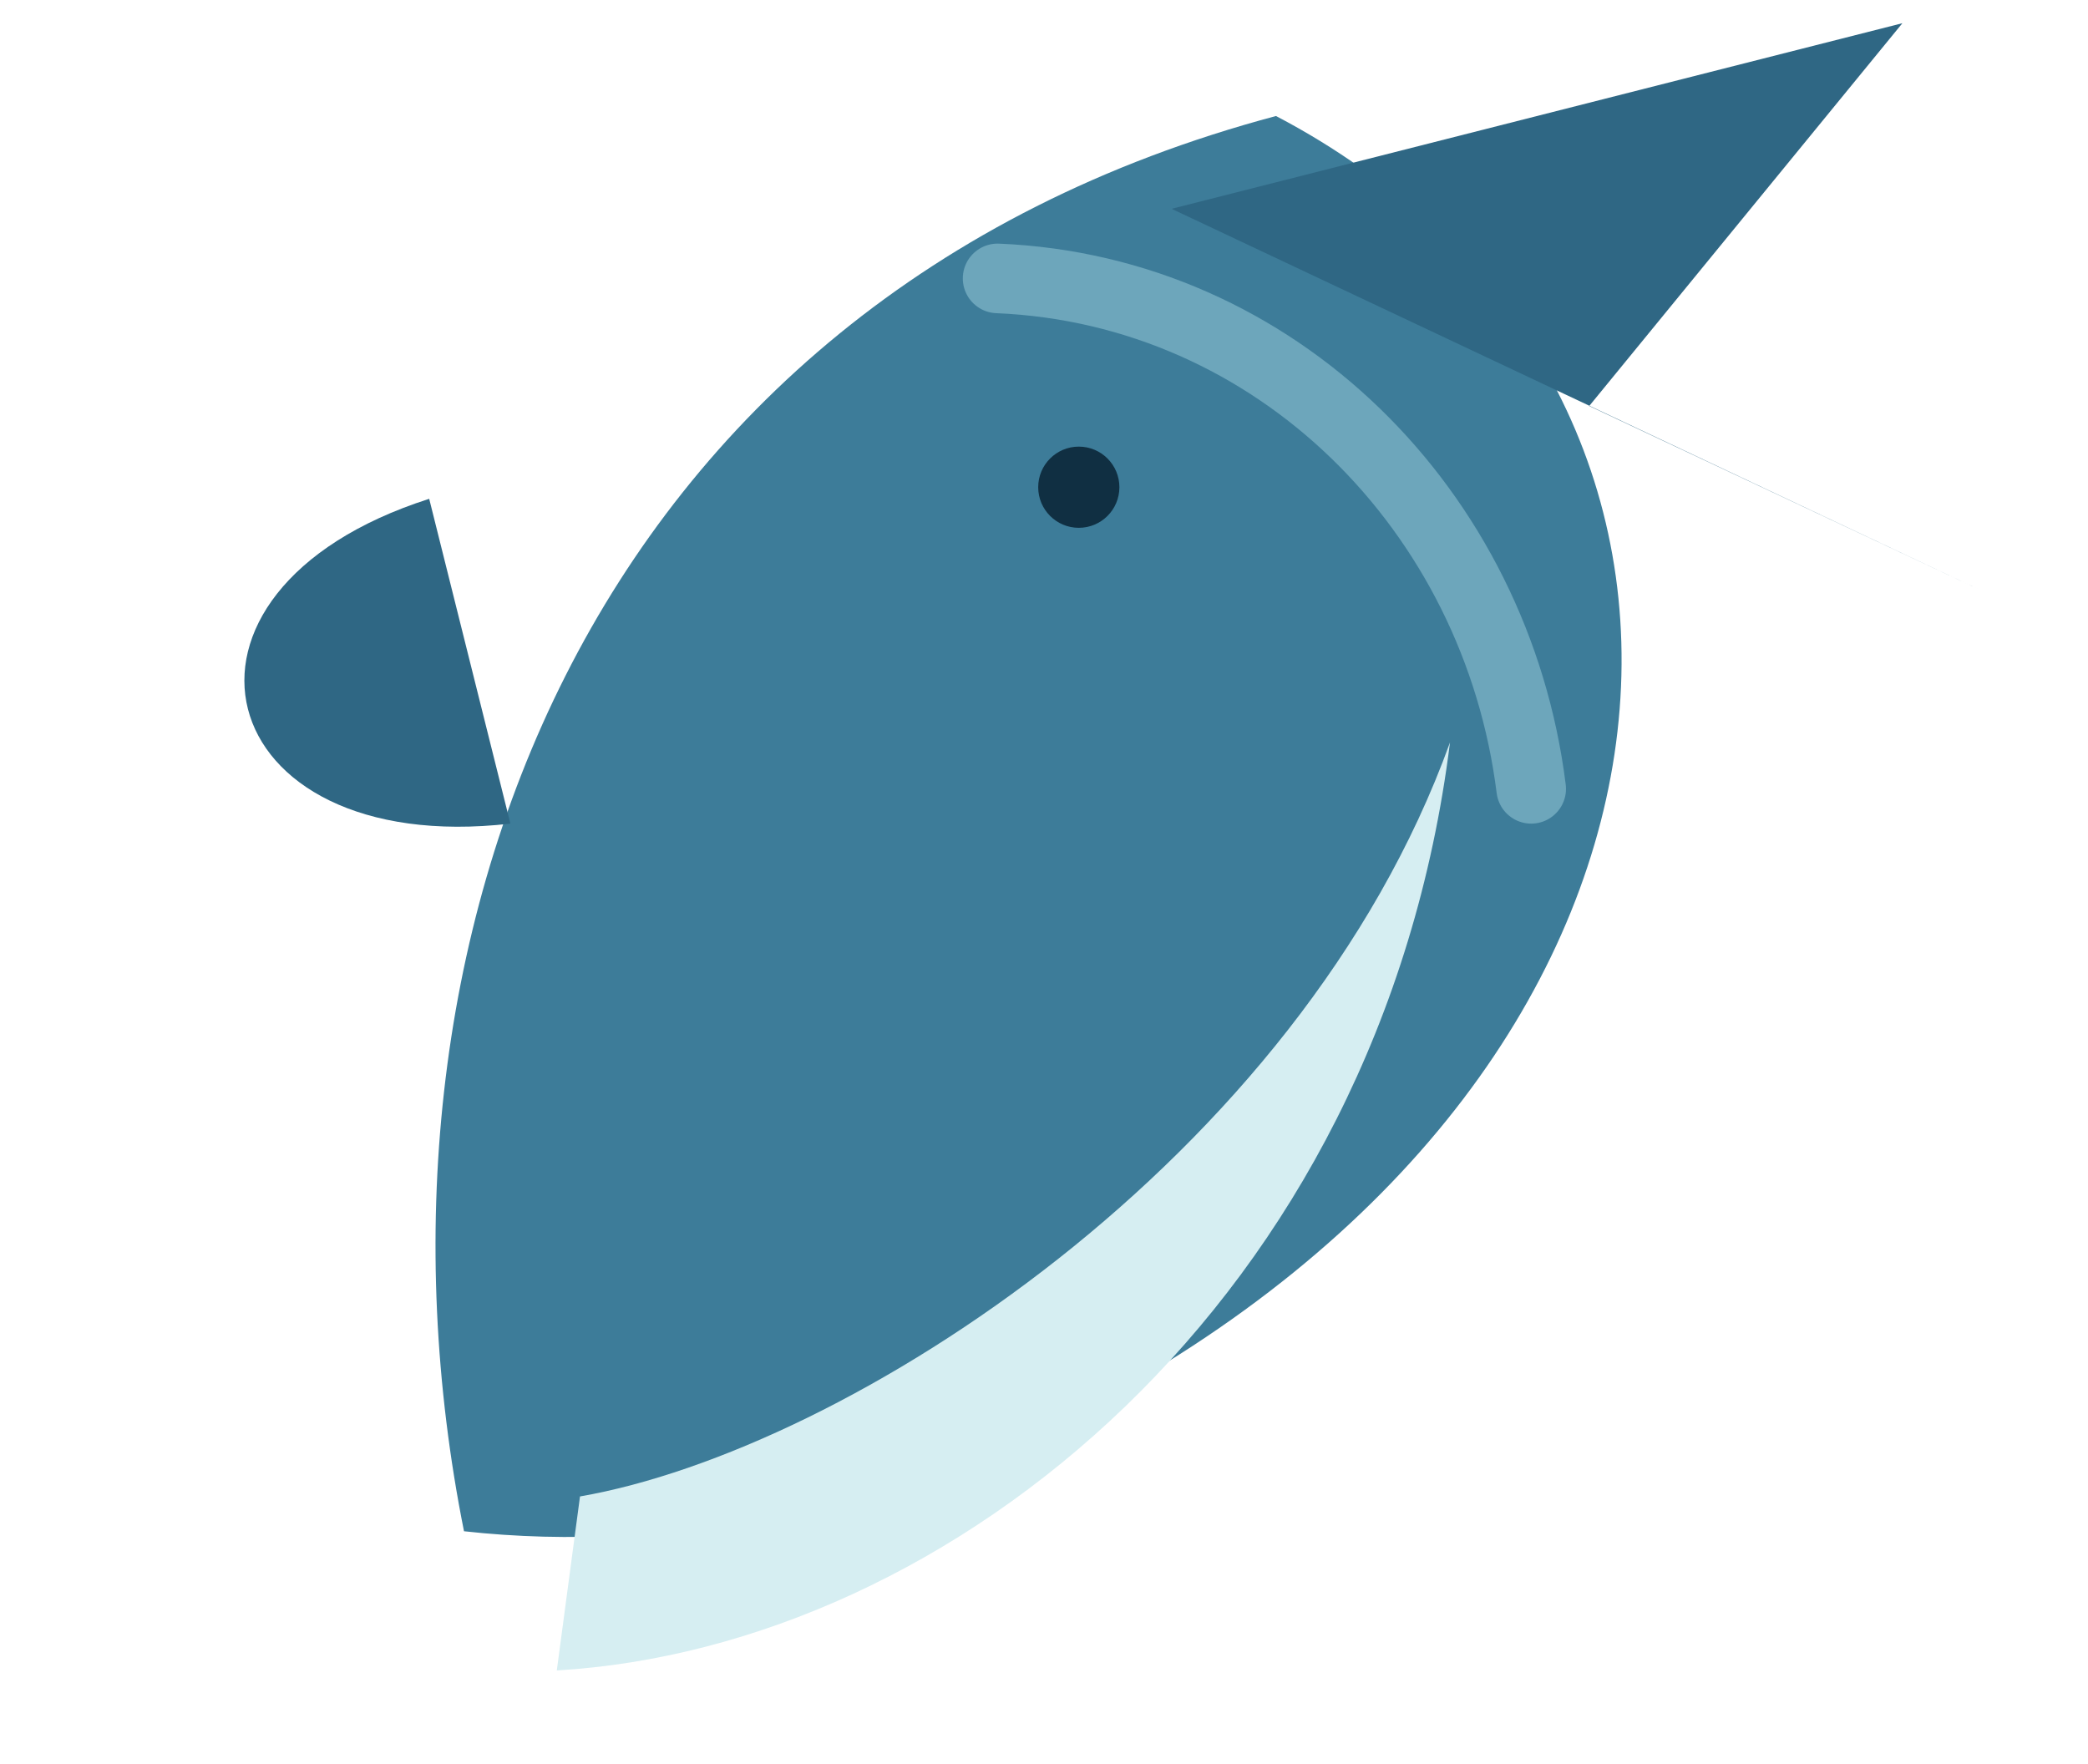
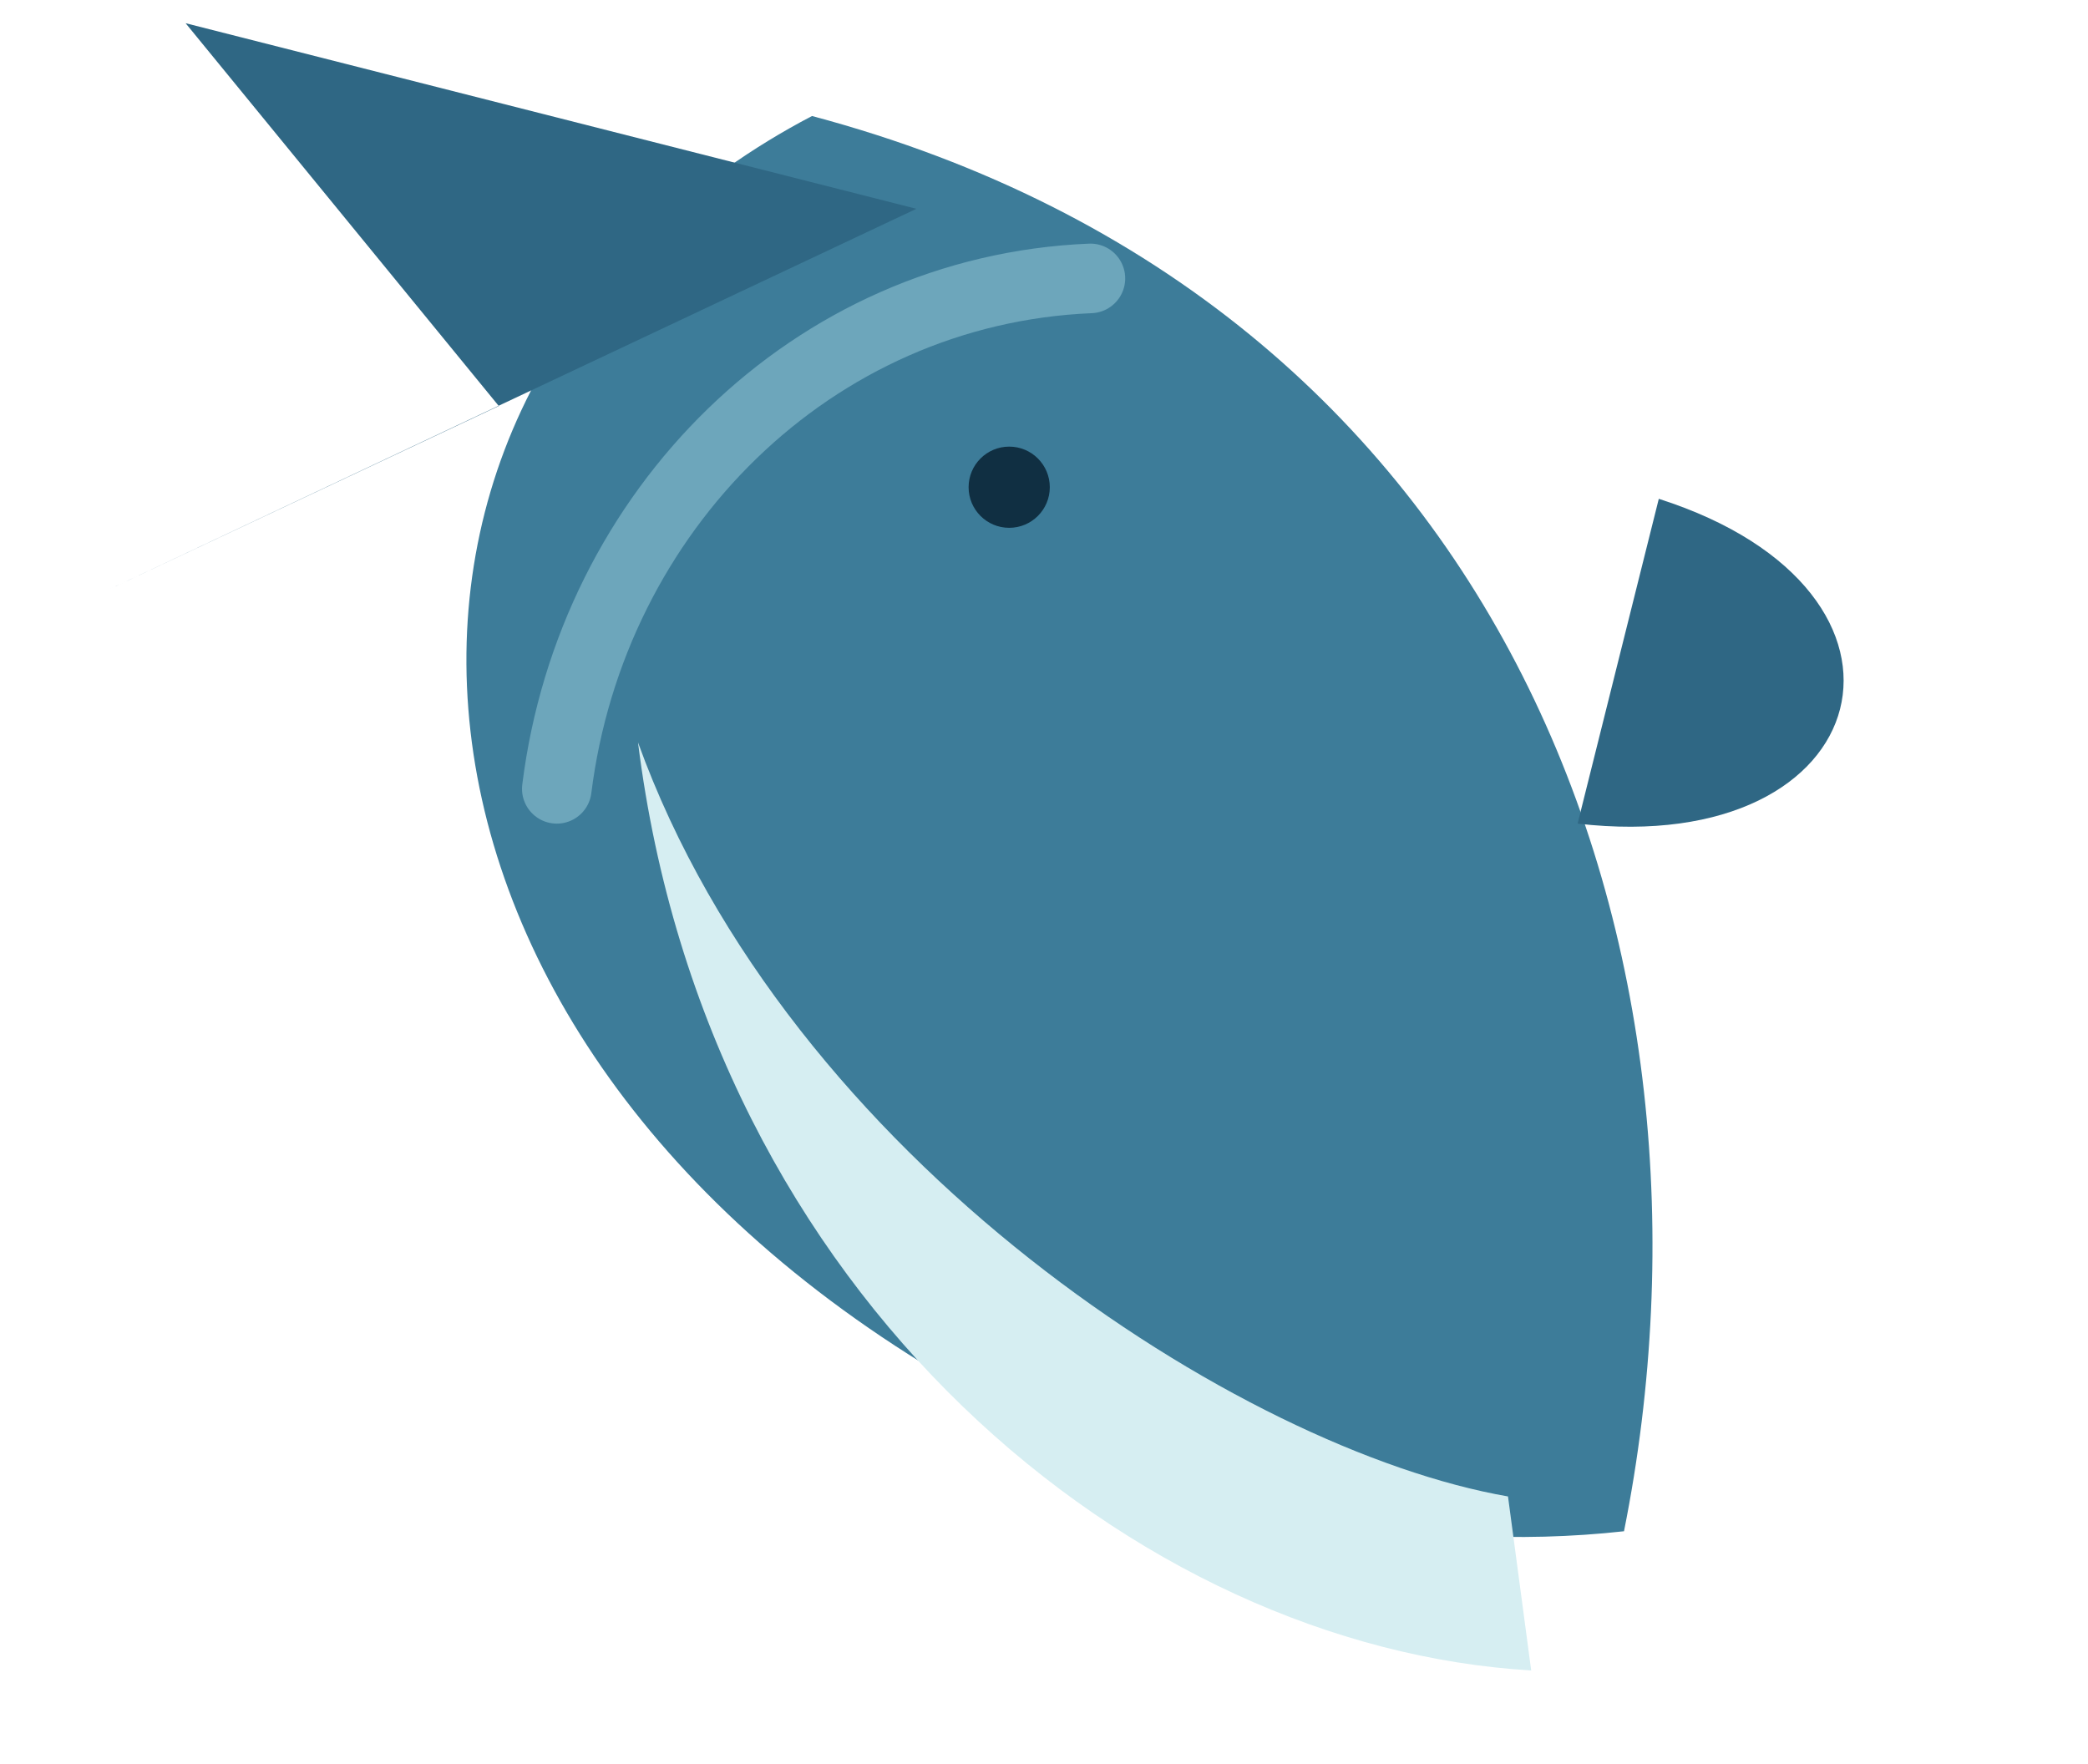
<svg xmlns="http://www.w3.org/2000/svg" viewBox="0 0 180 152">
-   <path d="M40 132C30 82 50 26 110 10C152 32 151 88 98 119C78 130 58 134 40 132Z" fill="#3d7c99" />
-   <path d="M101 18L164 2L137 35L171 51Z" fill="#2f6784" />
-   <path d="M50 129C73 125 112 100 125 64C119 112 82 142 48 144Z" fill="#d6eef2" />
-   <path d="M44 71C18 74 12 51 37 43" fill="#2f6784" />
-   <circle cx="93" cy="42" r="3.5" fill="#102f42" />
-   <path d="M86 24C110 25 129 44 132 68" fill="none" stroke="#7fb5c8" stroke-linecap="round" stroke-width="6" opacity="0.72" />
+   <g transform="translate(180 0) scale(-1 1)">
+     <path d="M40 132C30 82 50 26 110 10C152 32 151 88 98 119C78 130 58 134 40 132Z" fill="#3d7c99" />
+     <path d="M101 18L164 2L137 35L171 51Z" fill="#2f6784" />
+     <path d="M50 129C73 125 112 100 125 64C119 112 82 142 48 144Z" fill="#d6eef2" />
+     <path d="M44 71C18 74 12 51 37 43" fill="#2f6784" />
+     <circle cx="93" cy="42" r="3.5" fill="#102f42" />
+     <path d="M86 24C110 25 129 44 132 68" fill="none" stroke="#7fb5c8" stroke-linecap="round" stroke-width="6" opacity="0.72" />
+   </g>
</svg>
